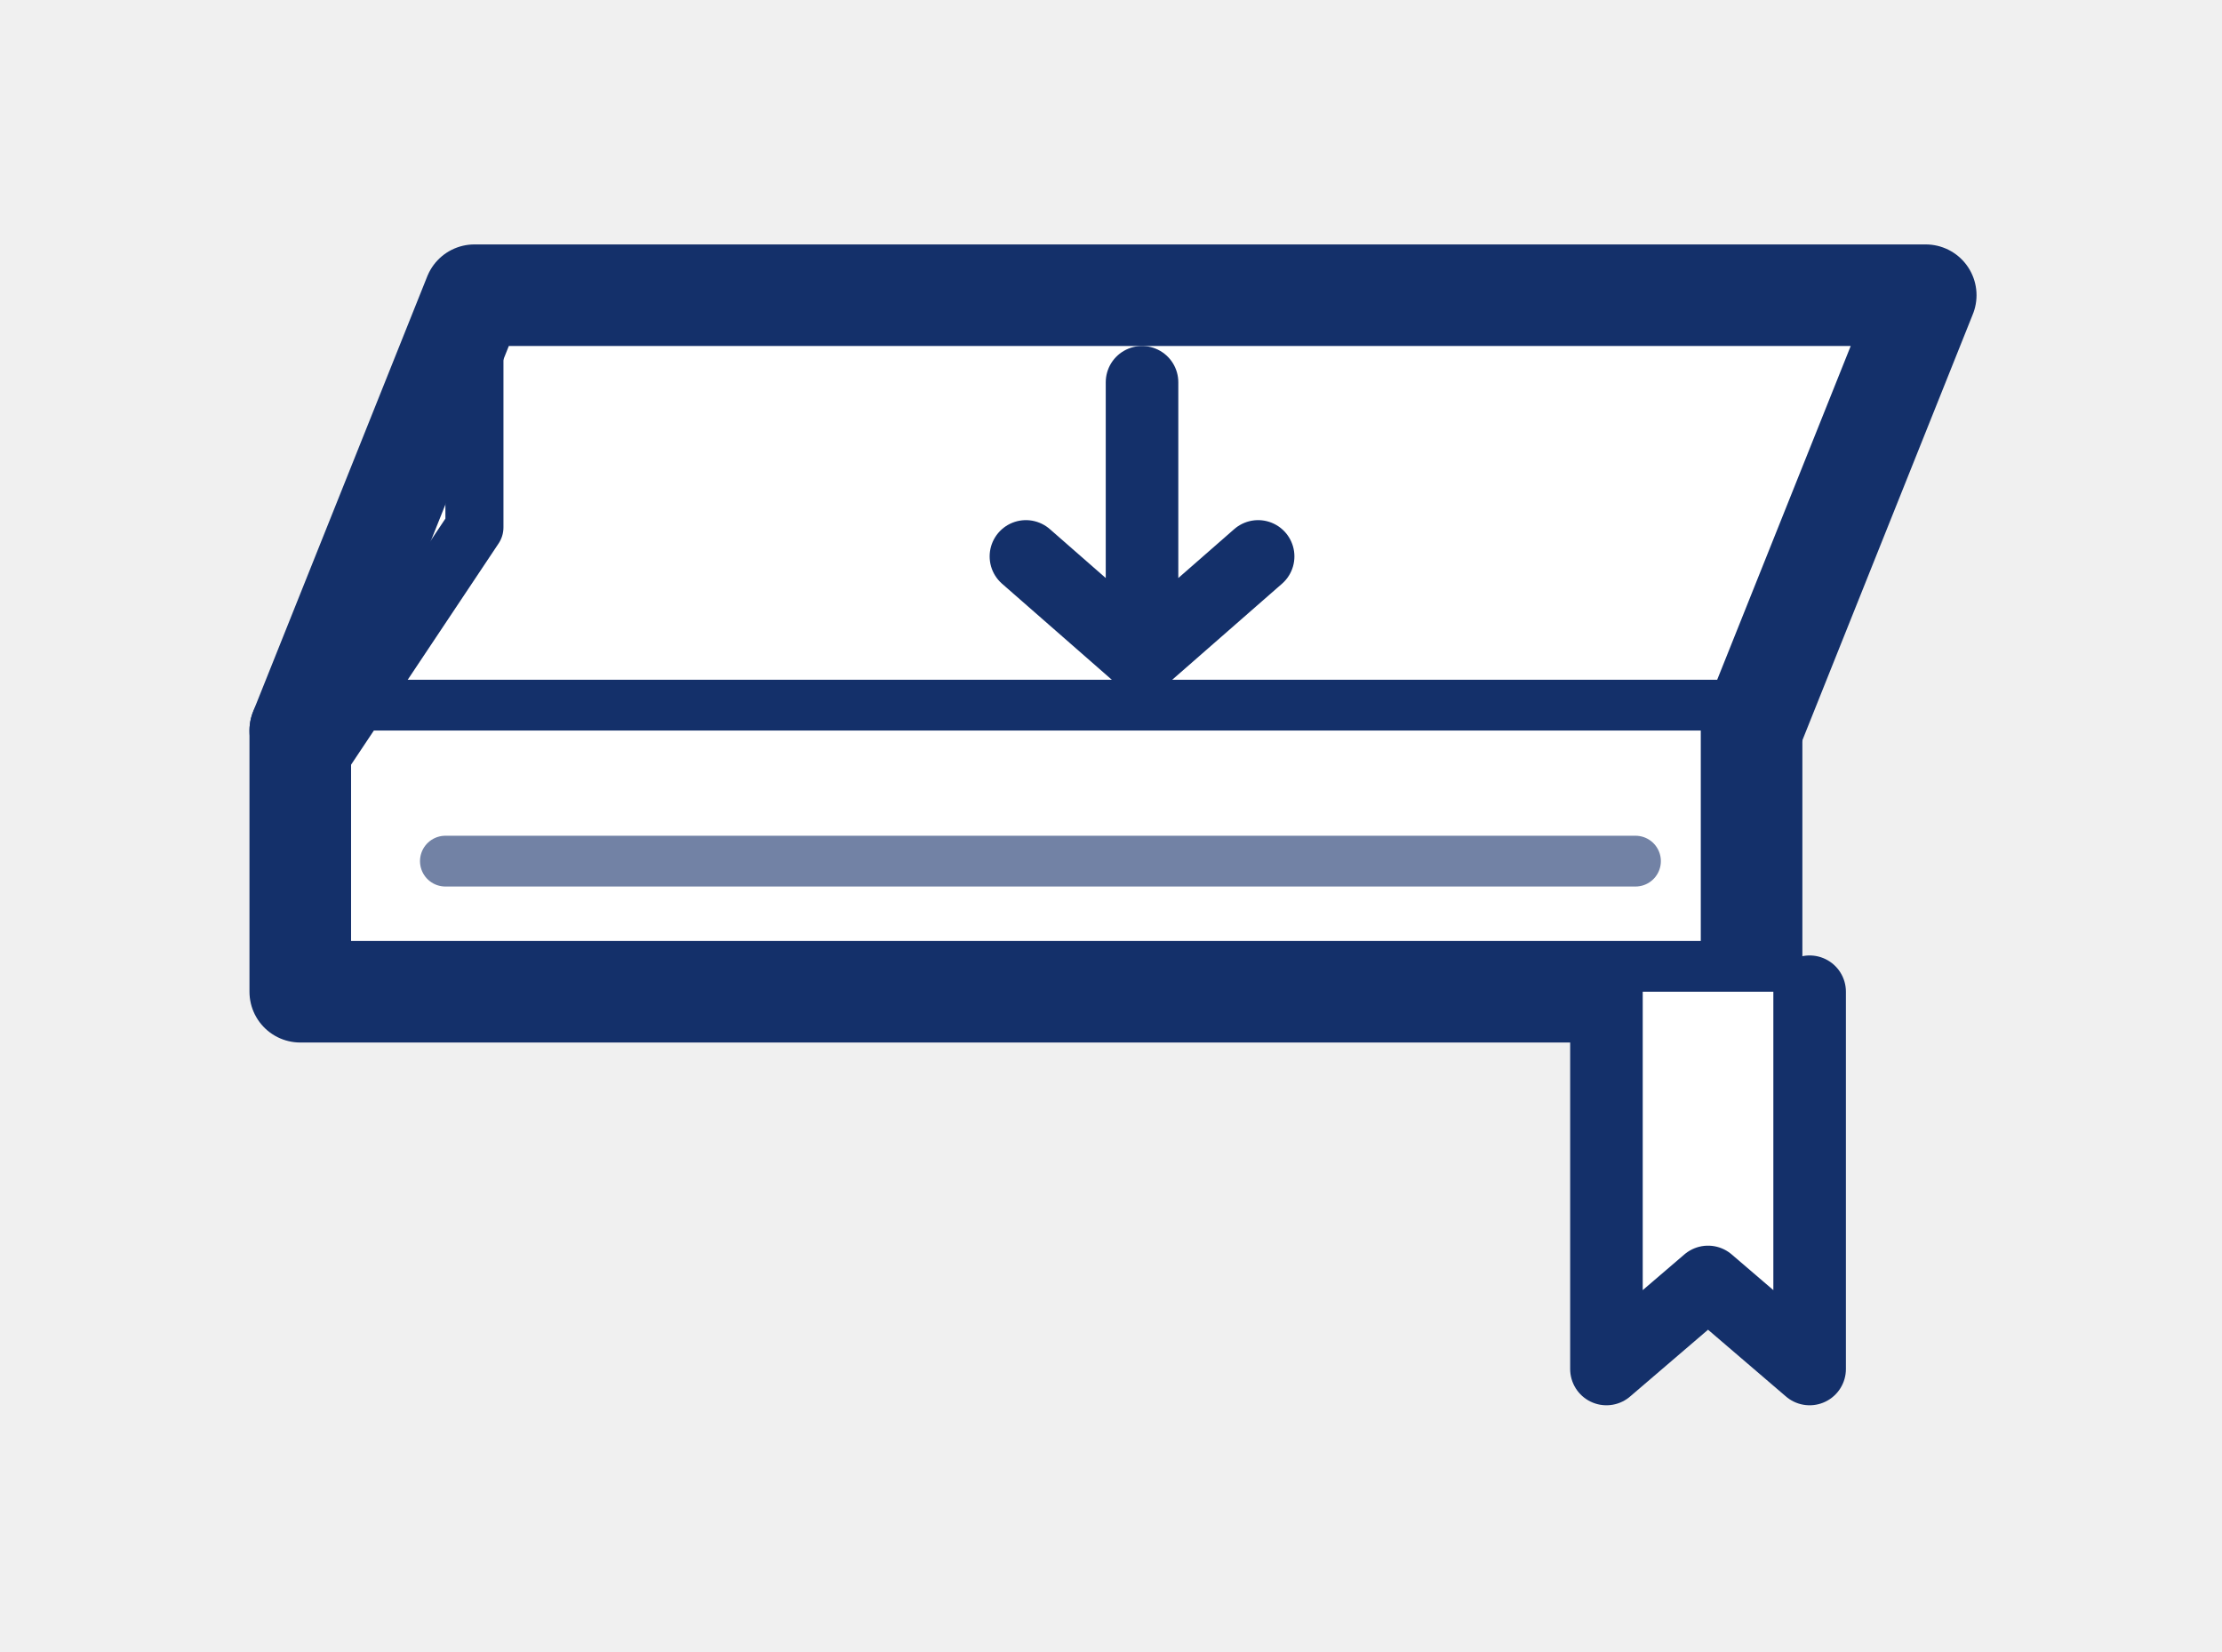
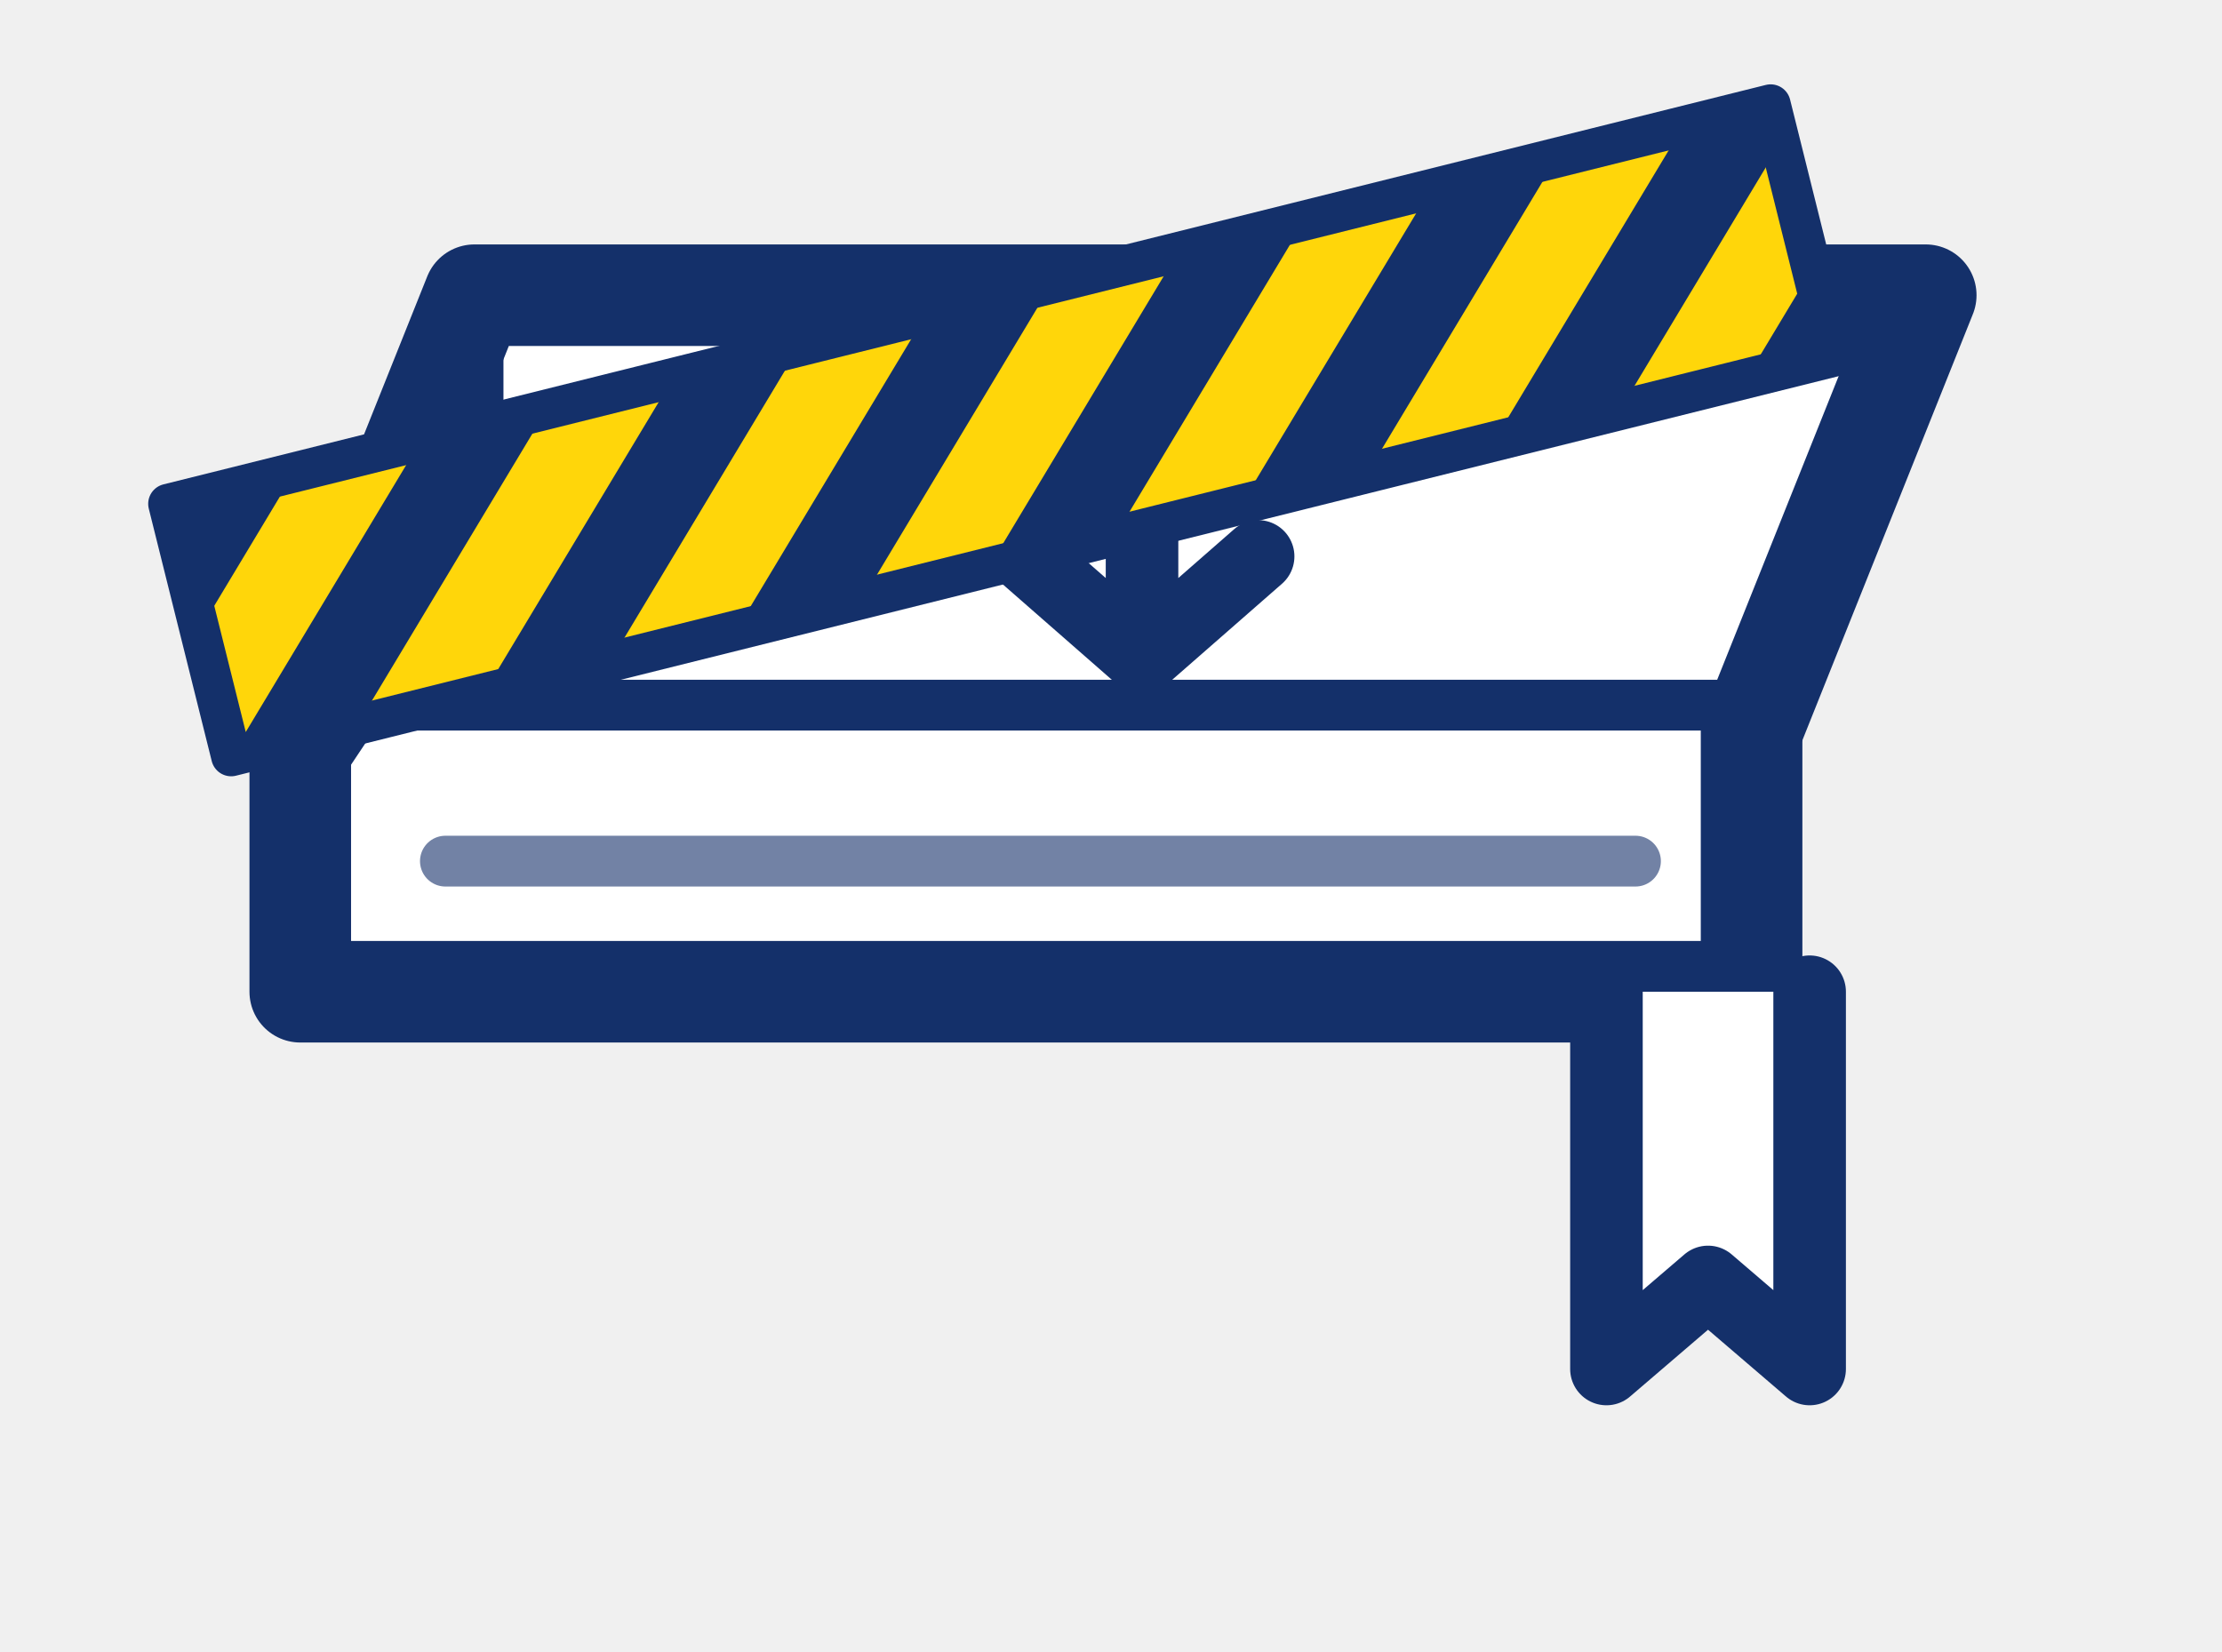
<svg xmlns="http://www.w3.org/2000/svg" viewBox="596 577 222 165" width="222" height="165" aria-hidden="true">
  <g fill="none" stroke="#14306A" stroke-width="7" stroke-linecap="round" stroke-linejoin="round">
    <g id="object-ebook" transform="translate(626,650) scale(1.45)">
      <path d="M0 0 L100 0 L112 -30 L12 -30 Z" fill="#fff" />
      <path d="M0 0 V18 H100 V0" fill="#fff" />
      <path d="M12 -30 L12 -14 L0 4" stroke-width="4" />
      <path d="M10 9 H92" stroke-width="3.5" stroke-opacity="0.6" />
      <path d="M58 -24 V-6 M50 -12 L58 -5 L66 -12" stroke-width="5" />
      <path d="M90 18 V44 L97 38 L104 44 V18" fill="#fff" stroke-width="5" />
    </g>
+     <g data-tape-group="1" transform="translate(696 620) rotate(-14)">
+       <defs>
+         <clipPath id="tape-lounge">
+           <rect x="-82.5" y="-13" width="165" height="26" />
+         </clipPath>
+       </defs>
+       <rect data-tape="1" x="-82.5" y="-13" width="165" height="26" fill="#FFD60A" stroke="none" />
+       <g clip-path="url(#tape-lounge)">
+         <path d="M-108.5 13 L-95.5 13 L-69.5 -13 L-82.5 -13 Z" fill="#14306A" stroke="none" />
+         <path d="M-82.5 13 L-69.5 13 L-43.5 -13 L-56.5 -13 Z" fill="#14306A" stroke="none" />
+         <path d="M-56.5 13 L-43.5 13 L-17.5 -13 L-30.5 -13 Z" fill="#14306A" stroke="none" />
+         <path d="M-30.5 13 L-17.5 13 L8.5 -13 L-4.5 -13 Z" fill="#14306A" stroke="none" />
+         <path d="M-4.5 13 L8.5 13 L34.5 -13 L21.5 -13 Z" fill="#14306A" stroke="none" />
+         <path d="M21.5 13 L34.5 13 L60.5 -13 L47.5 -13 Z" fill="#14306A" stroke="none" />
+         <path d="M47.5 13 L60.5 13 L86.5 -13 L73.5 -13 Z" fill="#14306A" stroke="none" />
+         <path d="M73.5 13 L86.5 13 L112.5 -13 L99.5 -13 Z" fill="#14306A" stroke="none" />
+         <path d="M99.5 13 L112.5 13 L138.5 -13 L125.5 -13 Z" fill="#14306A" stroke="none" />
+       </g>
+       <rect x="-82.5" y="-13" width="165" height="26" fill="none" stroke-width="4" />
+     </g>
  </g>
</svg>
